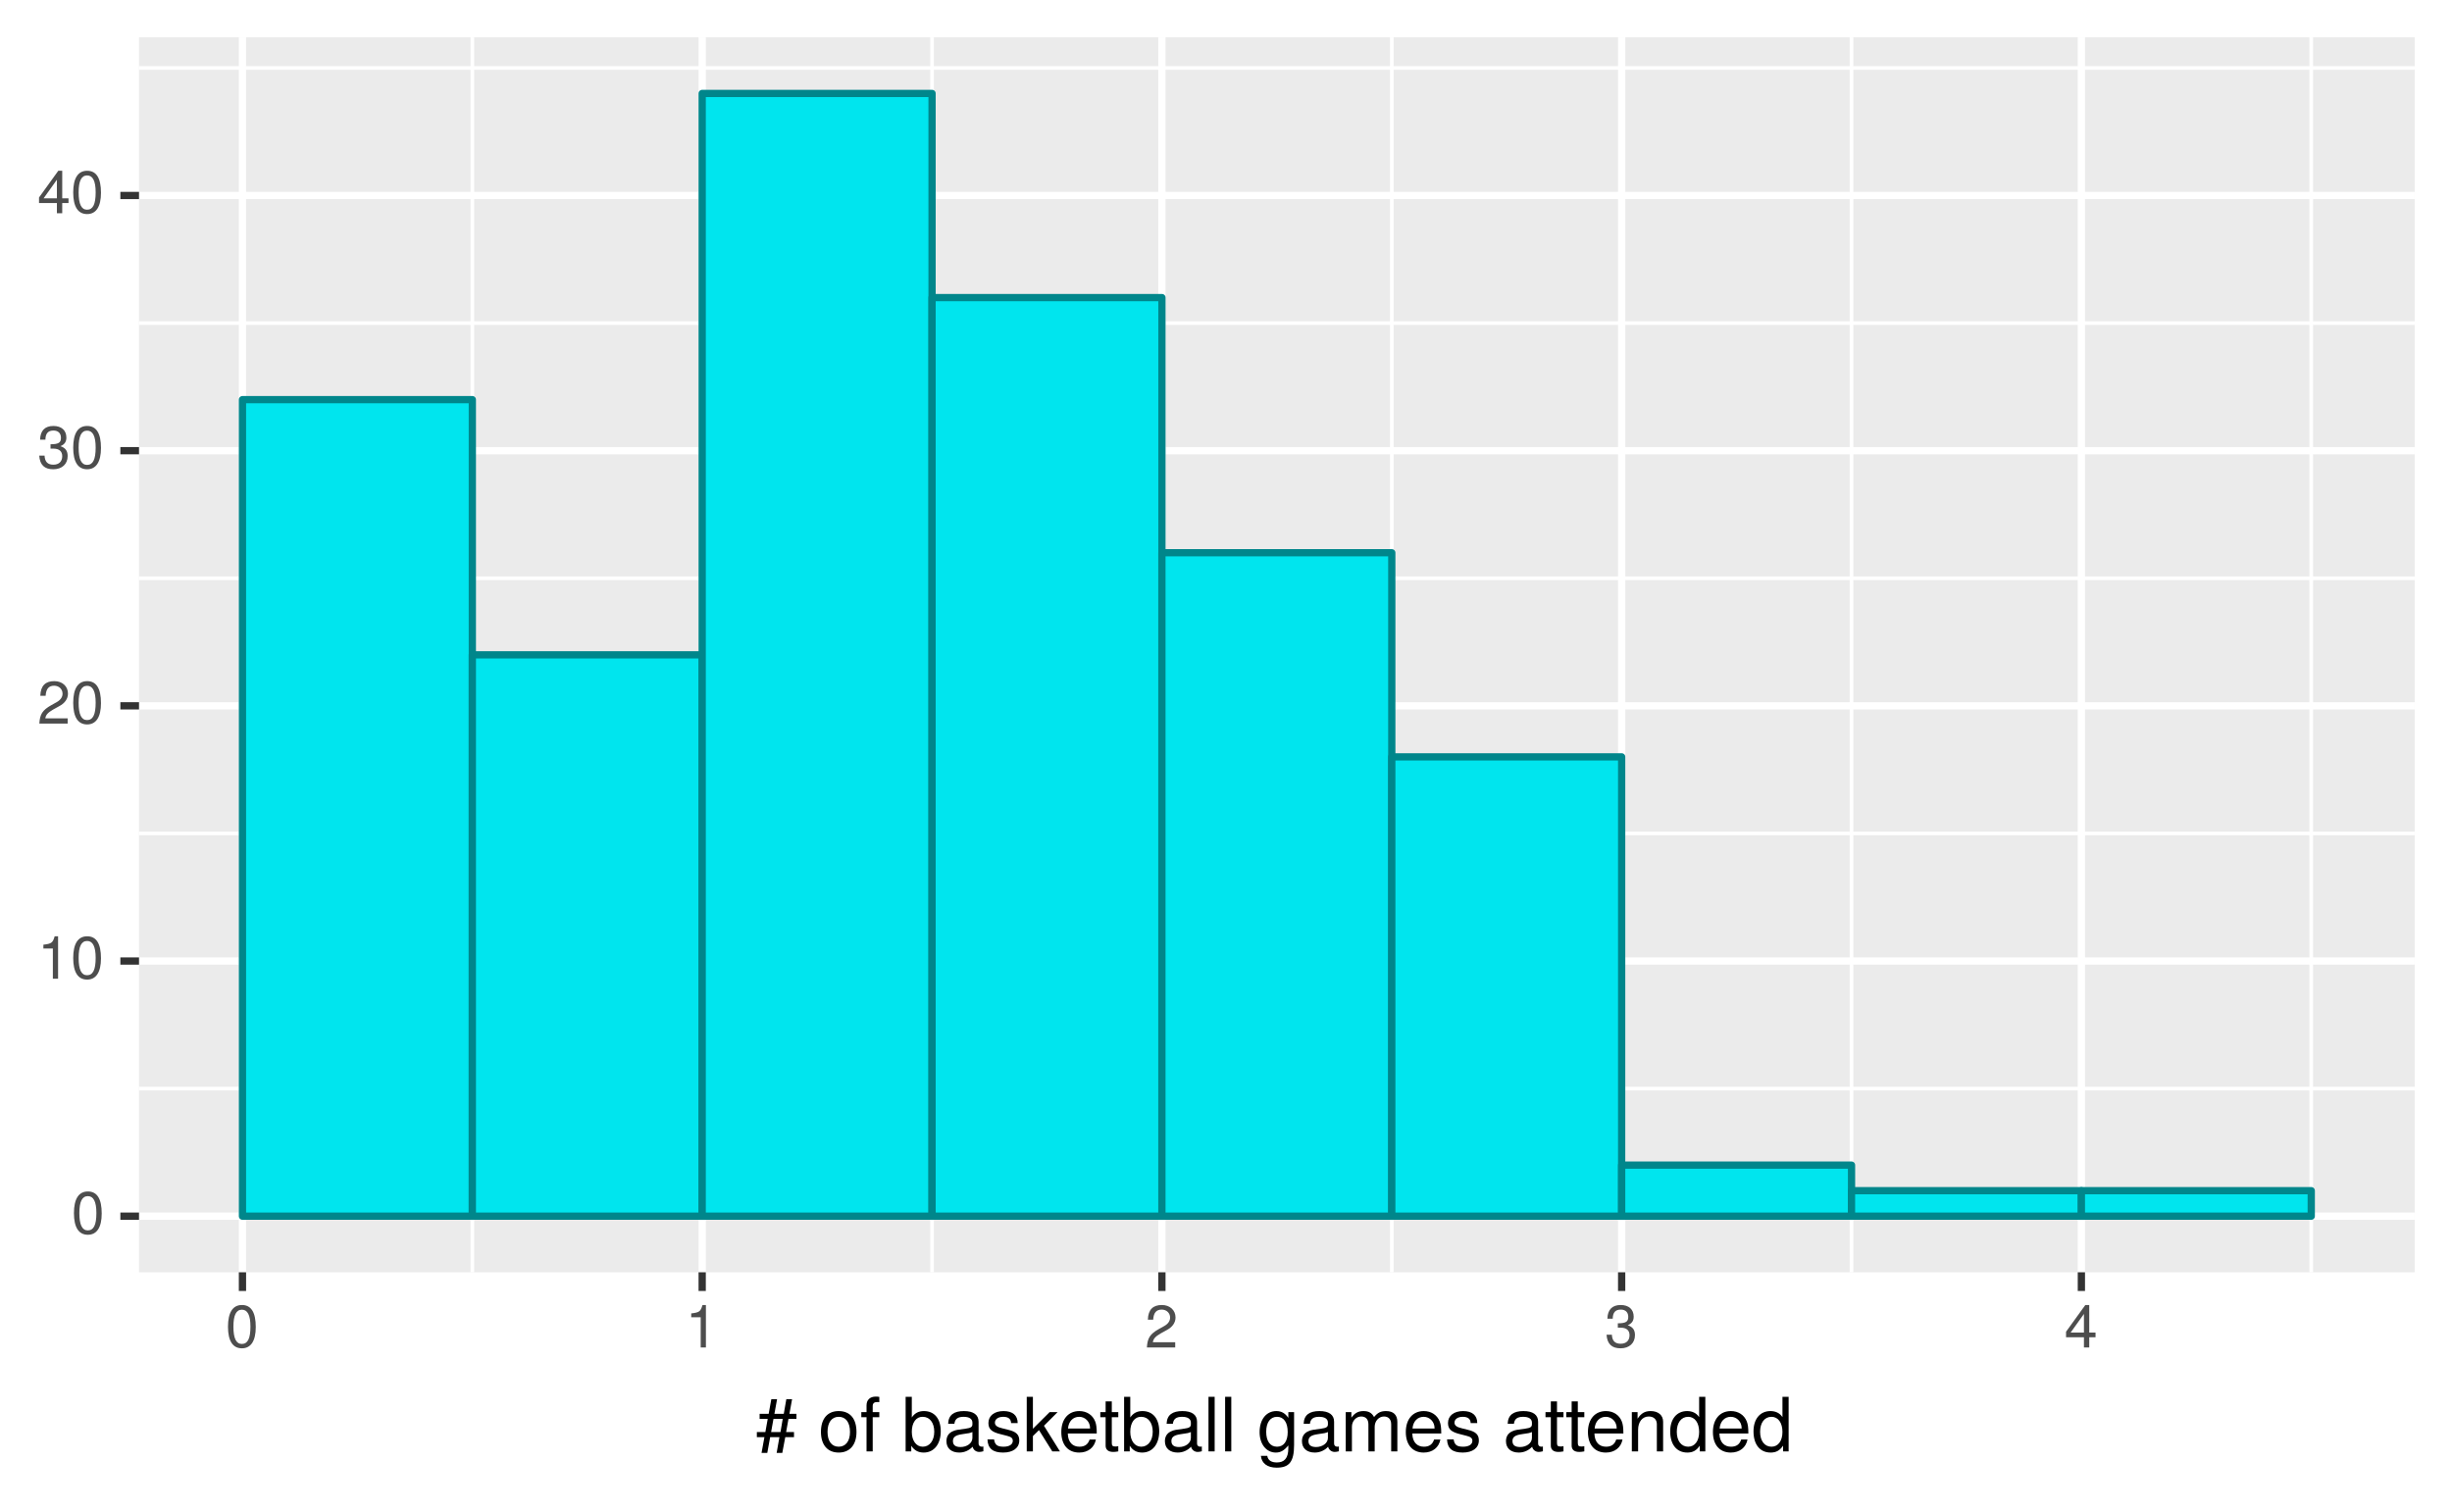
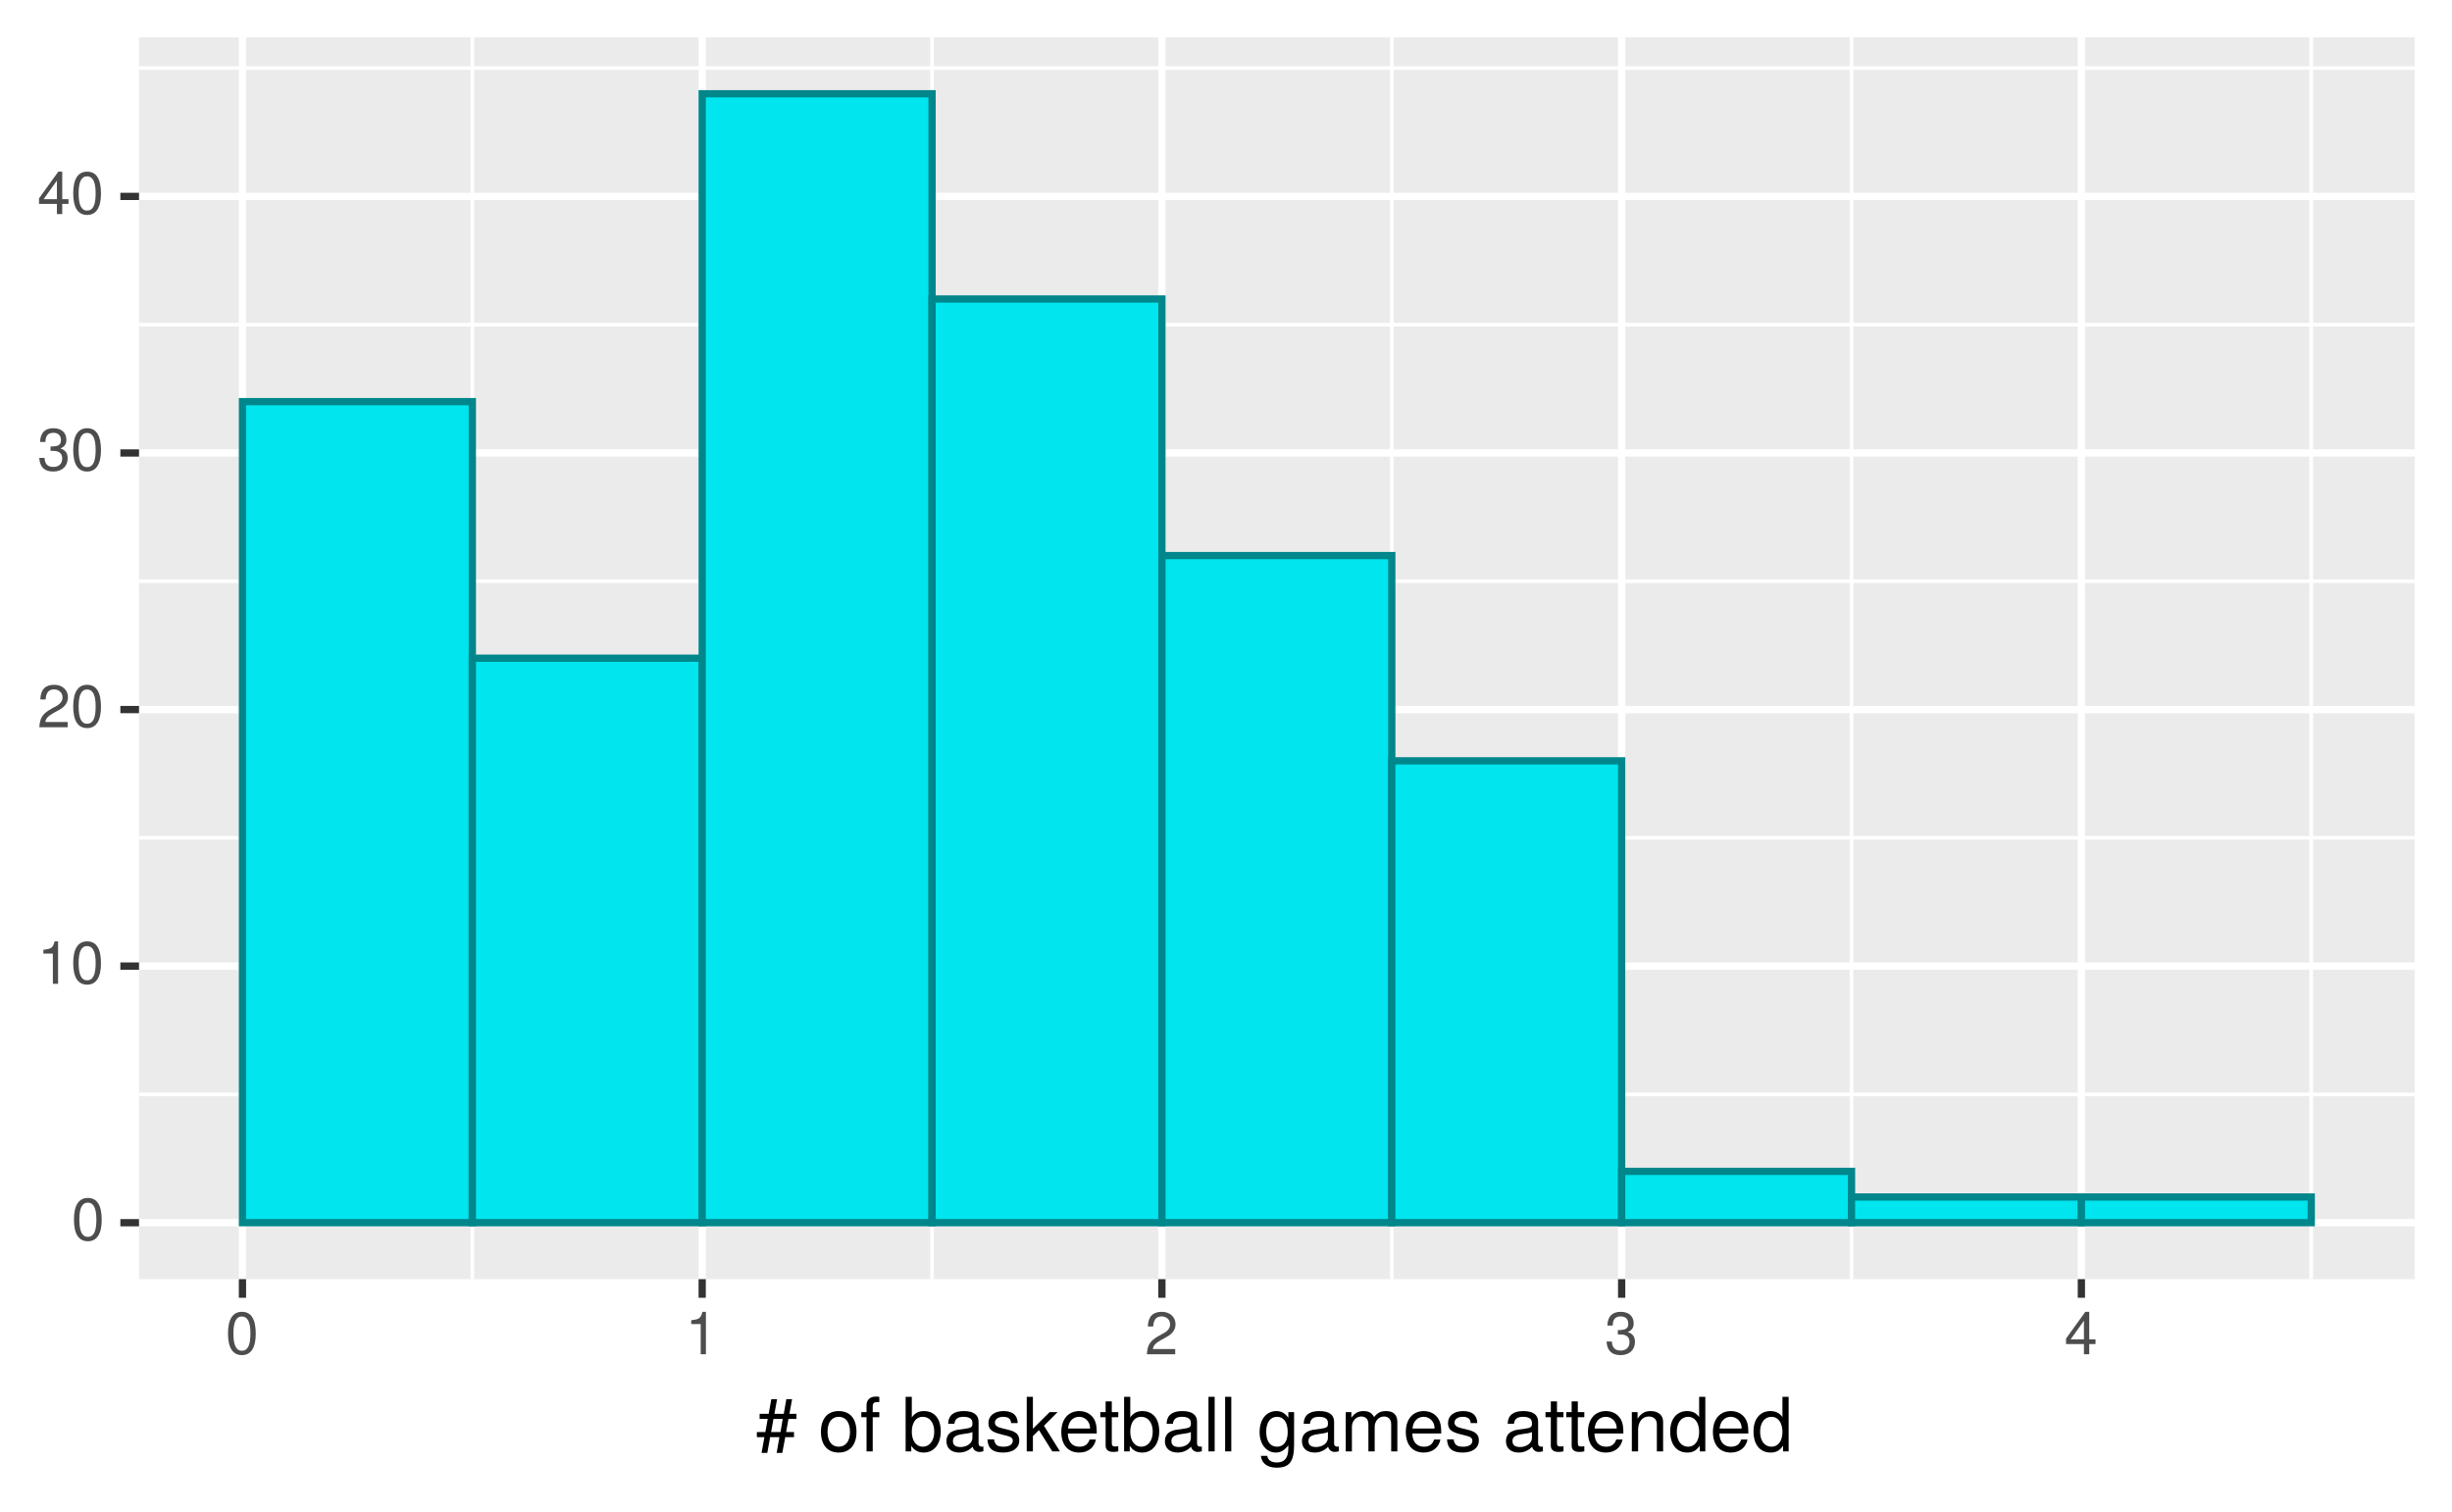
<svg xmlns="http://www.w3.org/2000/svg" xmlns:xlink="http://www.w3.org/1999/xlink" width="360pt" height="222pt" viewBox="0 0 360 222" version="1.1">
  <defs>
    <g>
      <symbol overflow="visible" id="glyph0-0">
        <path style="stroke:none;" d="" />
      </symbol>
      <symbol overflow="visible" id="glyph0-1">
        <path style="stroke:none;" d="M 4.453 -3 C 4.453 -5.156 3.781 -6.234 2.422 -6.234 C 1.078 -6.234 0.375 -5.141 0.375 -3.047 C 0.375 -0.953 1.078 0.125 2.422 0.125 C 3.734 0.125 4.453 -0.953 4.453 -3 Z M 3.672 -3.062 C 3.672 -1.297 3.266 -0.516 2.406 -0.516 C 1.578 -0.516 1.172 -1.344 1.172 -3.047 C 1.172 -4.75 1.578 -5.547 2.422 -5.547 C 3.25 -5.547 3.672 -4.734 3.672 -3.062 Z M 3.672 -3.062 " />
      </symbol>
      <symbol overflow="visible" id="glyph0-2">
        <path style="stroke:none;" d="M 3.047 0 L 3.047 -6.234 L 2.547 -6.234 C 2.266 -5.281 2.094 -5.141 0.891 -5 L 0.891 -4.438 L 2.281 -4.438 L 2.281 0 Z M 3.047 0 " />
      </symbol>
      <symbol overflow="visible" id="glyph0-3">
        <path style="stroke:none;" d="M 4.5 -4.406 C 4.5 -5.469 3.672 -6.234 2.5 -6.234 C 1.219 -6.234 0.484 -5.594 0.438 -4.078 L 1.219 -4.078 C 1.281 -5.125 1.703 -5.562 2.469 -5.562 C 3.172 -5.562 3.703 -5.062 3.703 -4.391 C 3.703 -3.891 3.406 -3.469 2.859 -3.156 L 2.047 -2.703 C 0.75 -1.969 0.375 -1.375 0.297 0 L 4.453 0 L 4.453 -0.766 L 1.172 -0.766 C 1.25 -1.281 1.531 -1.594 2.297 -2.047 L 3.172 -2.531 C 4.047 -2.984 4.5 -3.641 4.5 -4.406 Z M 4.5 -4.406 " />
      </symbol>
      <symbol overflow="visible" id="glyph0-4">
        <path style="stroke:none;" d="M 4.453 -1.812 C 4.453 -2.562 4.141 -3.016 3.391 -3.266 C 3.969 -3.5 4.266 -3.891 4.266 -4.516 C 4.266 -5.594 3.547 -6.234 2.359 -6.234 C 1.109 -6.234 0.438 -5.547 0.406 -4.219 L 1.188 -4.219 C 1.203 -5.141 1.578 -5.562 2.375 -5.562 C 3.062 -5.562 3.469 -5.156 3.469 -4.5 C 3.469 -3.828 3.188 -3.547 1.938 -3.547 L 1.938 -2.906 L 2.359 -2.906 C 3.219 -2.906 3.656 -2.5 3.656 -1.797 C 3.656 -1.016 3.172 -0.547 2.359 -0.547 C 1.516 -0.547 1.109 -0.969 1.062 -1.875 L 0.281 -1.875 C 0.375 -0.5 1.062 0.125 2.344 0.125 C 3.625 0.125 4.453 -0.641 4.453 -1.812 Z M 4.453 -1.812 " />
      </symbol>
      <symbol overflow="visible" id="glyph0-5">
        <path style="stroke:none;" d="M 4.578 -1.5 L 4.578 -2.188 L 3.656 -2.188 L 3.656 -6.234 L 3.078 -6.234 L 0.25 -2.312 L 0.25 -1.5 L 2.875 -1.5 L 2.875 0 L 3.656 0 L 3.656 -1.5 Z M 2.875 -2.188 L 0.922 -2.188 L 2.875 -4.922 Z M 2.875 -2.188 " />
      </symbol>
      <symbol overflow="visible" id="glyph1-0">
        <path style="stroke:none;" d="" />
      </symbol>
      <symbol overflow="visible" id="glyph1-1">
        <path style="stroke:none;" d="M 5.969 -4.766 L 5.969 -5.516 L 4.938 -5.516 L 5.328 -7.672 L 4.484 -7.672 L 4.109 -5.516 L 2.734 -5.516 L 3.125 -7.672 L 2.281 -7.672 L 1.891 -5.516 L 0.562 -5.516 L 0.562 -4.766 L 1.75 -4.766 L 1.406 -2.844 L 0.156 -2.844 L 0.156 -2.094 L 1.266 -2.094 L 0.844 0.219 L 1.688 0.219 L 2.109 -2.094 L 3.469 -2.094 L 3.062 0.219 L 3.891 0.219 L 4.328 -2.094 L 5.609 -2.094 L 5.609 -2.844 L 4.453 -2.844 L 4.797 -4.766 Z M 3.953 -4.766 L 3.625 -2.844 L 2.25 -2.844 L 2.594 -4.766 Z M 3.953 -4.766 " />
      </symbol>
      <symbol overflow="visible" id="glyph1-2">
        <path style="stroke:none;" d="" />
      </symbol>
      <symbol overflow="visible" id="glyph1-3">
        <path style="stroke:none;" d="M 5.609 -2.844 C 5.609 -4.828 4.656 -5.922 2.984 -5.922 C 1.375 -5.922 0.391 -4.812 0.391 -2.875 C 0.391 -0.953 1.359 0.172 3 0.172 C 4.625 0.172 5.609 -0.953 5.609 -2.844 Z M 4.656 -2.844 C 4.656 -1.5 4.016 -0.688 3 -0.688 C 1.984 -0.688 1.359 -1.484 1.359 -2.875 C 1.359 -4.266 1.984 -5.078 3 -5.078 C 4.031 -5.078 4.656 -4.281 4.656 -2.844 Z M 4.656 -2.844 " />
      </symbol>
      <symbol overflow="visible" id="glyph1-4">
        <path style="stroke:none;" d="M 2.844 -5.016 L 2.844 -5.766 L 1.875 -5.766 L 1.875 -6.672 C 1.875 -7.047 2.094 -7.25 2.516 -7.25 C 2.594 -7.25 2.625 -7.25 2.844 -7.234 L 2.844 -8 C 2.625 -8.047 2.516 -8.047 2.328 -8.047 C 1.469 -8.047 0.969 -7.562 0.969 -6.75 L 0.969 -5.766 L 0.203 -5.766 L 0.203 -5.016 L 0.969 -5.016 L 0.969 0 L 1.875 0 L 1.875 -5.016 Z M 2.844 -5.016 " />
      </symbol>
      <symbol overflow="visible" id="glyph1-5">
        <path style="stroke:none;" d="M 5.75 -2.953 C 5.75 -4.812 4.812 -5.922 3.281 -5.922 C 2.5 -5.922 1.938 -5.625 1.5 -4.984 L 1.5 -8.016 L 0.594 -8.016 L 0.594 0 L 1.422 0 L 1.422 -0.828 C 1.859 -0.156 2.438 0.172 3.25 0.172 C 4.766 0.172 5.75 -1.078 5.75 -2.953 Z M 4.797 -2.891 C 4.797 -1.578 4.109 -0.688 3.109 -0.688 C 2.141 -0.688 1.5 -1.578 1.5 -2.875 C 1.5 -4.234 2.141 -5.109 3.109 -5.078 C 4.141 -5.078 4.797 -4.188 4.797 -2.891 Z M 4.797 -2.891 " />
      </symbol>
      <symbol overflow="visible" id="glyph1-6">
        <path style="stroke:none;" d="M 5.891 -0.016 L 5.891 -0.719 C 5.781 -0.688 5.734 -0.688 5.688 -0.688 C 5.375 -0.688 5.188 -0.859 5.188 -1.141 L 5.188 -4.359 C 5.188 -5.375 4.438 -5.922 3.031 -5.922 C 1.625 -5.922 0.766 -5.391 0.719 -4.062 L 1.641 -4.062 C 1.719 -4.766 2.141 -5.078 2.984 -5.078 C 3.812 -5.078 4.281 -4.781 4.281 -4.219 L 4.281 -3.984 C 4.281 -3.594 4.047 -3.438 3.328 -3.344 C 2.031 -3.172 1.828 -3.141 1.469 -2.984 C 0.797 -2.719 0.469 -2.203 0.469 -1.5 C 0.469 -0.453 1.188 0.172 2.359 0.172 C 3.094 0.172 3.812 -0.141 4.312 -0.688 C 4.406 -0.234 4.812 0.078 5.266 0.078 C 5.438 0.078 5.594 0.062 5.891 -0.016 Z M 4.281 -1.984 C 4.281 -1.172 3.438 -0.641 2.547 -0.641 C 1.844 -0.641 1.422 -0.891 1.422 -1.516 C 1.422 -2.125 1.828 -2.391 2.812 -2.531 C 3.766 -2.656 3.969 -2.703 4.281 -2.844 Z M 4.281 -1.984 " />
      </symbol>
      <symbol overflow="visible" id="glyph1-7">
        <path style="stroke:none;" d="M 5.047 -1.609 C 5.047 -2.469 4.562 -2.906 3.422 -3.172 L 2.547 -3.391 C 1.797 -3.562 1.469 -3.812 1.469 -4.219 C 1.469 -4.734 1.953 -5.078 2.688 -5.078 C 3.438 -5.078 3.828 -4.766 3.844 -4.156 L 4.812 -4.156 C 4.812 -5.297 4.062 -5.922 2.734 -5.922 C 1.391 -5.922 0.516 -5.234 0.516 -4.172 C 0.516 -3.266 0.984 -2.844 2.344 -2.516 L 3.203 -2.297 C 3.844 -2.141 4.094 -1.953 4.094 -1.547 C 4.094 -1 3.547 -0.688 2.75 -0.688 C 1.922 -0.688 1.469 -0.875 1.344 -1.766 L 0.375 -1.766 C 0.422 -0.422 1.172 0.172 2.672 0.172 C 4.125 0.172 5.047 -0.5 5.047 -1.609 Z M 5.047 -1.609 " />
      </symbol>
      <symbol overflow="visible" id="glyph1-8">
        <path style="stroke:none;" d="M 5.516 0 L 3.172 -3.766 L 5.172 -5.766 L 4 -5.766 L 1.547 -3.328 L 1.547 -8.016 L 0.641 -8.016 L 0.641 0 L 1.547 0 L 1.547 -2.25 L 2.438 -3.125 L 4.391 0 Z M 5.516 0 " />
      </symbol>
      <symbol overflow="visible" id="glyph1-9">
        <path style="stroke:none;" d="M 5.641 -2.625 C 5.641 -3.453 5.578 -3.984 5.406 -4.406 C 5.031 -5.359 4.156 -5.922 3.078 -5.922 C 1.469 -5.922 0.438 -4.734 0.438 -2.844 C 0.438 -0.953 1.438 0.172 3.062 0.172 C 4.375 0.172 5.297 -0.578 5.516 -1.75 L 4.594 -1.75 C 4.344 -0.984 3.828 -0.688 3.094 -0.688 C 2.141 -0.688 1.422 -1.297 1.391 -2.625 Z M 4.656 -3.438 C 4.656 -3.438 4.656 -3.391 4.656 -3.359 L 1.422 -3.359 C 1.5 -4.391 2.141 -5.078 3.062 -5.078 C 3.969 -5.078 4.656 -4.328 4.656 -3.438 Z M 4.656 -3.438 " />
      </symbol>
      <symbol overflow="visible" id="glyph1-10">
        <path style="stroke:none;" d="M 2.797 0 L 2.797 -0.766 C 2.672 -0.734 2.531 -0.719 2.359 -0.719 C 1.953 -0.719 1.844 -0.844 1.844 -1.25 L 1.844 -5.016 L 2.797 -5.016 L 2.797 -5.766 L 1.844 -5.766 L 1.844 -7.344 L 0.938 -7.344 L 0.938 -5.766 L 0.156 -5.766 L 0.156 -5.016 L 0.938 -5.016 L 0.938 -0.844 C 0.938 -0.25 1.328 0.078 2.047 0.078 C 2.266 0.078 2.484 0.062 2.797 0 Z M 2.797 0 " />
      </symbol>
      <symbol overflow="visible" id="glyph1-11">
        <path style="stroke:none;" d="M 1.656 0 L 1.656 -8.016 L 0.75 -8.016 L 0.75 0 Z M 1.656 0 " />
      </symbol>
      <symbol overflow="visible" id="glyph1-12">
        <path style="stroke:none;" d="M 5.375 -0.953 L 5.375 -5.766 L 4.531 -5.766 L 4.531 -4.922 C 4.062 -5.609 3.516 -5.922 2.766 -5.922 C 1.312 -5.922 0.312 -4.703 0.312 -2.828 C 0.312 -1.016 1.344 0.172 2.688 0.172 C 3.422 0.172 3.922 -0.141 4.531 -0.875 L 4.531 -0.484 C 4.531 1.047 3.906 1.625 2.844 1.625 C 2.109 1.625 1.547 1.359 1.438 0.656 L 0.5 0.656 C 0.609 1.75 1.453 2.391 2.812 2.391 C 4.609 2.391 5.375 1.594 5.375 -0.953 Z M 4.438 -2.844 C 4.438 -1.469 3.844 -0.688 2.875 -0.688 C 1.875 -0.688 1.281 -1.484 1.281 -2.875 C 1.281 -4.266 1.891 -5.078 2.875 -5.078 C 3.859 -5.078 4.438 -4.25 4.438 -2.844 Z M 4.438 -2.844 " />
      </symbol>
      <symbol overflow="visible" id="glyph1-13">
        <path style="stroke:none;" d="M 8.359 0 L 8.359 -4.328 C 8.359 -5.359 7.781 -5.922 6.703 -5.922 C 5.938 -5.922 5.484 -5.703 4.938 -5.047 C 4.594 -5.672 4.141 -5.922 3.391 -5.922 C 2.625 -5.922 2.109 -5.641 1.609 -4.953 L 1.609 -5.766 L 0.781 -5.766 L 0.781 0 L 1.688 0 L 1.688 -3.625 C 1.688 -4.453 2.297 -5.125 3.047 -5.125 C 3.734 -5.125 4.109 -4.703 4.109 -3.969 L 4.109 0 L 5.031 0 L 5.031 -3.625 C 5.031 -4.453 5.641 -5.125 6.391 -5.125 C 7.062 -5.125 7.453 -4.703 7.453 -3.969 L 7.453 0 Z M 8.359 0 " />
      </symbol>
      <symbol overflow="visible" id="glyph1-14">
        <path style="stroke:none;" d="M 5.359 0 L 5.359 -4.359 C 5.359 -5.312 4.641 -5.922 3.531 -5.922 C 2.672 -5.922 2.125 -5.594 1.609 -4.797 L 1.609 -5.766 L 0.766 -5.766 L 0.766 0 L 1.688 0 L 1.688 -3.172 C 1.688 -4.359 2.328 -5.125 3.25 -5.125 C 3.984 -5.125 4.438 -4.688 4.438 -4 L 4.438 0 Z M 5.359 0 " />
      </symbol>
      <symbol overflow="visible" id="glyph1-15">
        <path style="stroke:none;" d="M 5.438 0 L 5.438 -8.016 L 4.531 -8.016 L 4.531 -5.031 C 4.141 -5.625 3.531 -5.922 2.766 -5.922 C 1.266 -5.922 0.281 -4.781 0.281 -2.938 C 0.281 -0.984 1.25 0.172 2.797 0.172 C 3.594 0.172 4.141 -0.125 4.625 -0.844 L 4.625 0 Z M 4.531 -2.859 C 4.531 -1.531 3.891 -0.688 2.922 -0.688 C 1.906 -0.688 1.25 -1.547 1.25 -2.875 C 1.25 -4.219 1.906 -5.078 2.922 -5.078 C 3.906 -5.078 4.531 -4.188 4.531 -2.859 Z M 4.531 -2.859 " />
      </symbol>
    </g>
    <clipPath id="clip1">
-       <path d="M 20.41 5.48 L 355 5.48 L 355 187 L 20.41 187 Z M 20.41 5.48 " />
+       <path d="M 20.41 5.48 L 355 5.48 L 355 188 L 20.41 188 Z M 20.41 5.48 " />
    </clipPath>
    <clipPath id="clip2">
-       <path d="M 20.41 159 L 355 159 L 355 161 L 20.41 161 Z M 20.41 159 " />
+       <path d="M 20.41 160 L 355 160 L 355 161 L 20.41 161 Z M 20.41 160 " />
    </clipPath>
    <clipPath id="clip3">
-       <path d="M 20.41 122 L 355 122 L 355 123 L 20.41 123 Z M 20.41 122 " />
+       <path d="M 20.41 122 L 355 122 L 355 124 L 20.41 124 Z M 20.41 122 " />
    </clipPath>
    <clipPath id="clip4">
-       <path d="M 20.41 84 L 355 84 L 355 86 L 20.41 86 Z M 20.41 84 " />
+       <path d="M 20.41 85 L 355 85 L 355 86 L 20.41 86 Z M 20.41 85 " />
    </clipPath>
    <clipPath id="clip5">
      <path d="M 20.41 47 L 355 47 L 355 48 L 20.41 48 Z M 20.41 47 " />
    </clipPath>
    <clipPath id="clip6">
      <path d="M 20.41 9 L 355 9 L 355 11 L 20.41 11 Z M 20.41 9 " />
    </clipPath>
    <clipPath id="clip7">
-       <path d="M 69 5.48 L 70 5.48 L 70 187.852 L 69 187.852 Z M 69 5.48 " />
+       <path d="M 69 5.48 L 70 5.48 L 70 188.852 L 69 188.852 Z M 69 5.48 " />
    </clipPath>
    <clipPath id="clip8">
-       <path d="M 136 5.48 L 138 5.48 L 138 187.852 L 136 187.852 Z M 136 5.48 " />
+       <path d="M 136 5.48 L 138 5.48 L 138 188.852 L 136 188.852 Z M 136 5.48 " />
    </clipPath>
    <clipPath id="clip9">
-       <path d="M 204 5.48 L 205 5.48 L 205 187.852 L 204 187.852 Z M 204 5.48 " />
+       <path d="M 204 5.48 L 205 5.48 L 205 188.852 L 204 188.852 Z M 204 5.48 " />
    </clipPath>
    <clipPath id="clip10">
-       <path d="M 271 5.48 L 273 5.48 L 273 187.852 L 271 187.852 Z M 271 5.48 " />
+       <path d="M 271 5.48 L 273 5.48 L 273 188.852 L 271 188.852 Z M 271 5.48 " />
    </clipPath>
    <clipPath id="clip11">
-       <path d="M 339 5.48 L 340 5.48 L 340 187.852 L 339 187.852 Z M 339 5.48 " />
+       <path d="M 339 5.48 L 340 5.48 L 340 188.852 L 339 188.852 Z M 339 5.48 " />
    </clipPath>
    <clipPath id="clip12">
-       <path d="M 20.41 178 L 355.52 178 L 355.52 180 L 20.41 180 Z M 20.41 178 " />
+       <path d="M 20.41 179 L 355.52 179 L 355.52 181 L 20.41 181 Z M 20.41 179 " />
    </clipPath>
    <clipPath id="clip13">
-       <path d="M 20.41 140 L 355.52 140 L 355.52 142 L 20.41 142 Z M 20.41 140 " />
+       <path d="M 20.41 141 L 355.52 141 L 355.52 143 L 20.41 143 Z M 20.41 141 " />
    </clipPath>
    <clipPath id="clip14">
      <path d="M 20.41 103 L 355.52 103 L 355.52 105 L 20.41 105 Z M 20.41 103 " />
    </clipPath>
    <clipPath id="clip15">
-       <path d="M 20.41 65 L 355.52 65 L 355.52 67 L 20.41 67 Z M 20.41 65 " />
+       <path d="M 20.41 65 L 355.52 65 L 355.52 68 L 20.41 68 Z M 20.41 65 " />
    </clipPath>
    <clipPath id="clip16">
      <path d="M 20.41 28 L 355.52 28 L 355.52 30 L 20.41 30 Z M 20.41 28 " />
    </clipPath>
    <clipPath id="clip17">
-       <path d="M 35 5.48 L 37 5.48 L 37 187.852 L 35 187.852 Z M 35 5.48 " />
+       <path d="M 35 5.48 L 37 5.48 L 37 188.852 L 35 188.852 Z M 35 5.48 " />
    </clipPath>
    <clipPath id="clip18">
-       <path d="M 102 5.48 L 104 5.48 L 104 187.852 L 102 187.852 Z M 102 5.48 " />
+       <path d="M 102 5.48 L 104 5.48 L 104 188.852 L 102 188.852 Z M 102 5.48 " />
    </clipPath>
    <clipPath id="clip19">
-       <path d="M 170 5.48 L 172 5.48 L 172 187.852 L 170 187.852 Z M 170 5.48 " />
+       <path d="M 170 5.48 L 172 5.48 L 172 188.852 L 170 188.852 Z M 170 5.48 " />
    </clipPath>
    <clipPath id="clip20">
-       <path d="M 237 5.48 L 239 5.48 L 239 187.852 L 237 187.852 Z M 237 5.48 " />
+       <path d="M 237 5.48 L 239 5.48 L 239 188.852 L 237 188.852 Z M 237 5.48 " />
    </clipPath>
    <clipPath id="clip21">
-       <path d="M 305 5.48 L 307 5.48 L 307 187.852 L 305 187.852 Z M 305 5.48 " />
+       <path d="M 305 5.48 L 307 5.48 L 307 188.852 L 305 188.852 Z M 305 5.48 " />
    </clipPath>
  </defs>
  <g id="surface73">
    <rect x="0" y="0" width="360" height="222" style="fill:rgb(100%,100%,100%);fill-opacity:1;stroke:none;" />
    <rect x="0" y="0" width="360" height="222" style="fill:rgb(100%,100%,100%);fill-opacity:1;stroke:none;" />
    <path style="fill:none;stroke-width:1.067;stroke-linecap:round;stroke-linejoin:round;stroke:rgb(100%,100%,100%);stroke-opacity:1;stroke-miterlimit:10;" d="M 0 222 L 360 222 L 360 0 L 0 0 Z M 0 222 " />
    <g clip-path="url(#clip1)" clip-rule="nonzero">
-       <path style=" stroke:none;fill-rule:nonzero;fill:rgb(92.157%,92.157%,92.157%);fill-opacity:1;" d="M 20.41 186.848 L 354.52 186.848 L 354.52 5.477 L 20.41 5.477 Z M 20.41 186.848 " />
+       <path style=" stroke:none;fill-rule:nonzero;fill:rgb(92.157%,92.157%,92.157%);fill-opacity:1;" d="M 20.41 187.848 L 354.52 187.848 L 354.52 5.477 L 20.41 5.477 Z M 20.41 187.848 " />
    </g>
    <g clip-path="url(#clip2)" clip-rule="nonzero">
-       <path style="fill:none;stroke-width:0.533;stroke-linecap:butt;stroke-linejoin:round;stroke:rgb(100%,100%,100%);stroke-opacity:1;stroke-miterlimit:10;" d="M 20.41 159.867 L 354.52 159.867 " />
+       <path style="fill:none;stroke-width:0.533;stroke-linecap:butt;stroke-linejoin:round;stroke:rgb(100%,100%,100%);stroke-opacity:1;stroke-miterlimit:10;" d="M 20.41 160.719 L 354.52 160.719 " />
    </g>
    <g clip-path="url(#clip3)" clip-rule="nonzero">
-       <path style="fill:none;stroke-width:0.533;stroke-linecap:butt;stroke-linejoin:round;stroke:rgb(100%,100%,100%);stroke-opacity:1;stroke-miterlimit:10;" d="M 20.41 122.395 L 354.52 122.395 " />
+       <path style="fill:none;stroke-width:0.533;stroke-linecap:butt;stroke-linejoin:round;stroke:rgb(100%,100%,100%);stroke-opacity:1;stroke-miterlimit:10;" d="M 20.41 123.039 L 354.52 123.039 " />
    </g>
    <g clip-path="url(#clip4)" clip-rule="nonzero">
-       <path style="fill:none;stroke-width:0.533;stroke-linecap:butt;stroke-linejoin:round;stroke:rgb(100%,100%,100%);stroke-opacity:1;stroke-miterlimit:10;" d="M 20.41 84.922 L 354.52 84.922 " />
+       <path style="fill:none;stroke-width:0.533;stroke-linecap:butt;stroke-linejoin:round;stroke:rgb(100%,100%,100%);stroke-opacity:1;stroke-miterlimit:10;" d="M 20.41 85.359 L 354.52 85.359 " />
    </g>
    <g clip-path="url(#clip5)" clip-rule="nonzero">
-       <path style="fill:none;stroke-width:0.533;stroke-linecap:butt;stroke-linejoin:round;stroke:rgb(100%,100%,100%);stroke-opacity:1;stroke-miterlimit:10;" d="M 20.41 47.449 L 354.52 47.449 " />
+       <path style="fill:none;stroke-width:0.533;stroke-linecap:butt;stroke-linejoin:round;stroke:rgb(100%,100%,100%);stroke-opacity:1;stroke-miterlimit:10;" d="M 20.41 47.68 L 354.52 47.68 " />
    </g>
    <g clip-path="url(#clip6)" clip-rule="nonzero">
-       <path style="fill:none;stroke-width:0.533;stroke-linecap:butt;stroke-linejoin:round;stroke:rgb(100%,100%,100%);stroke-opacity:1;stroke-miterlimit:10;" d="M 20.41 9.977 L 354.52 9.977 " />
+       <path style="fill:none;stroke-width:0.533;stroke-linecap:butt;stroke-linejoin:round;stroke:rgb(100%,100%,100%);stroke-opacity:1;stroke-miterlimit:10;" d="M 20.41 10 L 354.52 10 " />
    </g>
    <g clip-path="url(#clip7)" clip-rule="nonzero">
-       <path style="fill:none;stroke-width:0.533;stroke-linecap:butt;stroke-linejoin:round;stroke:rgb(100%,100%,100%);stroke-opacity:1;stroke-miterlimit:10;" d="M 69.348 186.848 L 69.348 5.48 " />
+       <path style="fill:none;stroke-width:0.533;stroke-linecap:butt;stroke-linejoin:round;stroke:rgb(100%,100%,100%);stroke-opacity:1;stroke-miterlimit:10;" d="M 69.348 187.848 L 69.348 5.48 " />
    </g>
    <g clip-path="url(#clip8)" clip-rule="nonzero">
-       <path style="fill:none;stroke-width:0.533;stroke-linecap:butt;stroke-linejoin:round;stroke:rgb(100%,100%,100%);stroke-opacity:1;stroke-miterlimit:10;" d="M 136.844 186.848 L 136.844 5.48 " />
+       <path style="fill:none;stroke-width:0.533;stroke-linecap:butt;stroke-linejoin:round;stroke:rgb(100%,100%,100%);stroke-opacity:1;stroke-miterlimit:10;" d="M 136.844 187.848 L 136.844 5.48 " />
    </g>
    <g clip-path="url(#clip9)" clip-rule="nonzero">
-       <path style="fill:none;stroke-width:0.533;stroke-linecap:butt;stroke-linejoin:round;stroke:rgb(100%,100%,100%);stroke-opacity:1;stroke-miterlimit:10;" d="M 204.34 186.848 L 204.34 5.48 " />
+       <path style="fill:none;stroke-width:0.533;stroke-linecap:butt;stroke-linejoin:round;stroke:rgb(100%,100%,100%);stroke-opacity:1;stroke-miterlimit:10;" d="M 204.34 187.848 L 204.34 5.48 " />
    </g>
    <g clip-path="url(#clip10)" clip-rule="nonzero">
-       <path style="fill:none;stroke-width:0.533;stroke-linecap:butt;stroke-linejoin:round;stroke:rgb(100%,100%,100%);stroke-opacity:1;stroke-miterlimit:10;" d="M 271.836 186.848 L 271.836 5.48 " />
+       <path style="fill:none;stroke-width:0.533;stroke-linecap:butt;stroke-linejoin:round;stroke:rgb(100%,100%,100%);stroke-opacity:1;stroke-miterlimit:10;" d="M 271.836 187.848 L 271.836 5.48 " />
    </g>
    <g clip-path="url(#clip11)" clip-rule="nonzero">
-       <path style="fill:none;stroke-width:0.533;stroke-linecap:butt;stroke-linejoin:round;stroke:rgb(100%,100%,100%);stroke-opacity:1;stroke-miterlimit:10;" d="M 339.332 186.848 L 339.332 5.48 " />
+       <path style="fill:none;stroke-width:0.533;stroke-linecap:butt;stroke-linejoin:round;stroke:rgb(100%,100%,100%);stroke-opacity:1;stroke-miterlimit:10;" d="M 339.332 187.848 L 339.332 5.48 " />
    </g>
    <g clip-path="url(#clip12)" clip-rule="nonzero">
-       <path style="fill:none;stroke-width:1.067;stroke-linecap:butt;stroke-linejoin:round;stroke:rgb(100%,100%,100%);stroke-opacity:1;stroke-miterlimit:10;" d="M 20.41 178.605 L 354.52 178.605 " />
+       <path style="fill:none;stroke-width:1.067;stroke-linecap:butt;stroke-linejoin:round;stroke:rgb(100%,100%,100%);stroke-opacity:1;stroke-miterlimit:10;" d="M 20.41 179.559 L 354.52 179.559 " />
    </g>
    <g clip-path="url(#clip13)" clip-rule="nonzero">
-       <path style="fill:none;stroke-width:1.067;stroke-linecap:butt;stroke-linejoin:round;stroke:rgb(100%,100%,100%);stroke-opacity:1;stroke-miterlimit:10;" d="M 20.41 141.133 L 354.52 141.133 " />
+       <path style="fill:none;stroke-width:1.067;stroke-linecap:butt;stroke-linejoin:round;stroke:rgb(100%,100%,100%);stroke-opacity:1;stroke-miterlimit:10;" d="M 20.41 141.879 L 354.52 141.879 " />
    </g>
    <g clip-path="url(#clip14)" clip-rule="nonzero">
-       <path style="fill:none;stroke-width:1.067;stroke-linecap:butt;stroke-linejoin:round;stroke:rgb(100%,100%,100%);stroke-opacity:1;stroke-miterlimit:10;" d="M 20.41 103.66 L 354.52 103.66 " />
+       <path style="fill:none;stroke-width:1.067;stroke-linecap:butt;stroke-linejoin:round;stroke:rgb(100%,100%,100%);stroke-opacity:1;stroke-miterlimit:10;" d="M 20.41 104.199 L 354.52 104.199 " />
    </g>
    <g clip-path="url(#clip15)" clip-rule="nonzero">
-       <path style="fill:none;stroke-width:1.067;stroke-linecap:butt;stroke-linejoin:round;stroke:rgb(100%,100%,100%);stroke-opacity:1;stroke-miterlimit:10;" d="M 20.41 66.188 L 354.52 66.188 " />
+       <path style="fill:none;stroke-width:1.067;stroke-linecap:butt;stroke-linejoin:round;stroke:rgb(100%,100%,100%);stroke-opacity:1;stroke-miterlimit:10;" d="M 20.41 66.52 L 354.52 66.52 " />
    </g>
    <g clip-path="url(#clip16)" clip-rule="nonzero">
-       <path style="fill:none;stroke-width:1.067;stroke-linecap:butt;stroke-linejoin:round;stroke:rgb(100%,100%,100%);stroke-opacity:1;stroke-miterlimit:10;" d="M 20.41 28.711 L 354.52 28.711 " />
+       <path style="fill:none;stroke-width:1.067;stroke-linecap:butt;stroke-linejoin:round;stroke:rgb(100%,100%,100%);stroke-opacity:1;stroke-miterlimit:10;" d="M 20.41 28.84 L 354.52 28.84 " />
    </g>
    <g clip-path="url(#clip17)" clip-rule="nonzero">
-       <path style="fill:none;stroke-width:1.067;stroke-linecap:butt;stroke-linejoin:round;stroke:rgb(100%,100%,100%);stroke-opacity:1;stroke-miterlimit:10;" d="M 35.598 186.848 L 35.598 5.48 " />
+       <path style="fill:none;stroke-width:1.067;stroke-linecap:butt;stroke-linejoin:round;stroke:rgb(100%,100%,100%);stroke-opacity:1;stroke-miterlimit:10;" d="M 35.598 187.848 L 35.598 5.48 " />
    </g>
    <g clip-path="url(#clip18)" clip-rule="nonzero">
-       <path style="fill:none;stroke-width:1.067;stroke-linecap:butt;stroke-linejoin:round;stroke:rgb(100%,100%,100%);stroke-opacity:1;stroke-miterlimit:10;" d="M 103.094 186.848 L 103.094 5.48 " />
+       <path style="fill:none;stroke-width:1.067;stroke-linecap:butt;stroke-linejoin:round;stroke:rgb(100%,100%,100%);stroke-opacity:1;stroke-miterlimit:10;" d="M 103.094 187.848 L 103.094 5.48 " />
    </g>
    <g clip-path="url(#clip19)" clip-rule="nonzero">
-       <path style="fill:none;stroke-width:1.067;stroke-linecap:butt;stroke-linejoin:round;stroke:rgb(100%,100%,100%);stroke-opacity:1;stroke-miterlimit:10;" d="M 170.59 186.848 L 170.59 5.48 " />
+       <path style="fill:none;stroke-width:1.067;stroke-linecap:butt;stroke-linejoin:round;stroke:rgb(100%,100%,100%);stroke-opacity:1;stroke-miterlimit:10;" d="M 170.59 187.848 L 170.59 5.48 " />
    </g>
    <g clip-path="url(#clip20)" clip-rule="nonzero">
-       <path style="fill:none;stroke-width:1.067;stroke-linecap:butt;stroke-linejoin:round;stroke:rgb(100%,100%,100%);stroke-opacity:1;stroke-miterlimit:10;" d="M 238.09 186.848 L 238.09 5.48 " />
+       <path style="fill:none;stroke-width:1.067;stroke-linecap:butt;stroke-linejoin:round;stroke:rgb(100%,100%,100%);stroke-opacity:1;stroke-miterlimit:10;" d="M 238.09 187.848 L 238.09 5.48 " />
    </g>
    <g clip-path="url(#clip21)" clip-rule="nonzero">
-       <path style="fill:none;stroke-width:1.067;stroke-linecap:butt;stroke-linejoin:round;stroke:rgb(100%,100%,100%);stroke-opacity:1;stroke-miterlimit:10;" d="M 305.586 186.848 L 305.586 5.48 " />
-     </g>
-     <path style="fill-rule:nonzero;fill:rgb(0%,89.804%,93.333%);fill-opacity:1;stroke-width:1.067;stroke-linecap:butt;stroke-linejoin:round;stroke:rgb(0%,52.549%,54.51%);stroke-opacity:1;stroke-miterlimit:10;" d="M 35.598 178.605 L 69.348 178.605 L 69.348 58.691 L 35.598 58.691 Z M 35.598 178.605 " />
-     <path style="fill-rule:nonzero;fill:rgb(0%,89.804%,93.333%);fill-opacity:1;stroke-width:1.067;stroke-linecap:butt;stroke-linejoin:round;stroke:rgb(0%,52.549%,54.51%);stroke-opacity:1;stroke-miterlimit:10;" d="M 69.348 178.605 L 103.098 178.605 L 103.098 96.164 L 69.348 96.164 Z M 69.348 178.605 " />
-     <path style="fill-rule:nonzero;fill:rgb(0%,89.804%,93.333%);fill-opacity:1;stroke-width:1.067;stroke-linecap:butt;stroke-linejoin:round;stroke:rgb(0%,52.549%,54.51%);stroke-opacity:1;stroke-miterlimit:10;" d="M 103.094 178.605 L 136.844 178.605 L 136.844 13.723 L 103.094 13.723 Z M 103.094 178.605 " />
-     <path style="fill-rule:nonzero;fill:rgb(0%,89.804%,93.333%);fill-opacity:1;stroke-width:1.067;stroke-linecap:butt;stroke-linejoin:round;stroke:rgb(0%,52.549%,54.51%);stroke-opacity:1;stroke-miterlimit:10;" d="M 136.844 178.605 L 170.594 178.605 L 170.594 43.703 L 136.844 43.703 Z M 136.844 178.605 " />
-     <path style="fill-rule:nonzero;fill:rgb(0%,89.804%,93.333%);fill-opacity:1;stroke-width:1.067;stroke-linecap:butt;stroke-linejoin:round;stroke:rgb(0%,52.549%,54.51%);stroke-opacity:1;stroke-miterlimit:10;" d="M 170.59 178.605 L 204.34 178.605 L 204.34 81.176 L 170.59 81.176 Z M 170.59 178.605 " />
-     <path style="fill-rule:nonzero;fill:rgb(0%,89.804%,93.333%);fill-opacity:1;stroke-width:1.067;stroke-linecap:butt;stroke-linejoin:round;stroke:rgb(0%,52.549%,54.51%);stroke-opacity:1;stroke-miterlimit:10;" d="M 204.34 178.605 L 238.09 178.605 L 238.09 111.152 L 204.34 111.152 Z M 204.34 178.605 " />
-     <path style="fill-rule:nonzero;fill:rgb(0%,89.804%,93.333%);fill-opacity:1;stroke-width:1.067;stroke-linecap:butt;stroke-linejoin:round;stroke:rgb(0%,52.549%,54.51%);stroke-opacity:1;stroke-miterlimit:10;" d="M 238.09 178.605 L 271.84 178.605 L 271.84 171.109 L 238.09 171.109 Z M 238.09 178.605 " />
-     <path style="fill-rule:nonzero;fill:rgb(0%,89.804%,93.333%);fill-opacity:1;stroke-width:1.067;stroke-linecap:butt;stroke-linejoin:round;stroke:rgb(0%,52.549%,54.51%);stroke-opacity:1;stroke-miterlimit:10;" d="M 271.836 178.605 L 305.586 178.605 L 305.586 174.859 L 271.836 174.859 Z M 271.836 178.605 " />
-     <path style="fill-rule:nonzero;fill:rgb(0%,89.804%,93.333%);fill-opacity:1;stroke-width:1.067;stroke-linecap:butt;stroke-linejoin:round;stroke:rgb(0%,52.549%,54.51%);stroke-opacity:1;stroke-miterlimit:10;" d="M 305.586 178.605 L 339.336 178.605 L 339.336 174.859 L 305.586 174.859 Z M 305.586 178.605 " />
-     <g style="fill:rgb(30.196%,30.196%,30.196%);fill-opacity:1;">
-       <use xlink:href="#glyph0-1" x="10.48" y="181.208" />
-     </g>
-     <g style="fill:rgb(30.196%,30.196%,30.196%);fill-opacity:1;">
-       <use xlink:href="#glyph0-2" x="5.48" y="143.735" />
-       <use xlink:href="#glyph0-1" x="10.373" y="143.735" />
-     </g>
-     <g style="fill:rgb(30.196%,30.196%,30.196%);fill-opacity:1;">
-       <use xlink:href="#glyph0-3" x="5.48" y="106.263" />
-       <use xlink:href="#glyph0-1" x="10.373" y="106.263" />
-     </g>
-     <g style="fill:rgb(30.196%,30.196%,30.196%);fill-opacity:1;">
-       <use xlink:href="#glyph0-4" x="5.48" y="68.79" />
-       <use xlink:href="#glyph0-1" x="10.373" y="68.79" />
-     </g>
-     <g style="fill:rgb(30.196%,30.196%,30.196%);fill-opacity:1;">
-       <use xlink:href="#glyph0-5" x="5.48" y="31.313" />
-       <use xlink:href="#glyph0-1" x="10.373" y="31.313" />
-     </g>
-     <path style="fill:none;stroke-width:1.067;stroke-linecap:butt;stroke-linejoin:round;stroke:rgb(20%,20%,20%);stroke-opacity:1;stroke-miterlimit:10;" d="M 17.672 178.605 L 20.41 178.605 " />
-     <path style="fill:none;stroke-width:1.067;stroke-linecap:butt;stroke-linejoin:round;stroke:rgb(20%,20%,20%);stroke-opacity:1;stroke-miterlimit:10;" d="M 17.672 141.133 L 20.41 141.133 " />
-     <path style="fill:none;stroke-width:1.067;stroke-linecap:butt;stroke-linejoin:round;stroke:rgb(20%,20%,20%);stroke-opacity:1;stroke-miterlimit:10;" d="M 17.672 103.66 L 20.41 103.66 " />
-     <path style="fill:none;stroke-width:1.067;stroke-linecap:butt;stroke-linejoin:round;stroke:rgb(20%,20%,20%);stroke-opacity:1;stroke-miterlimit:10;" d="M 17.672 66.188 L 20.41 66.188 " />
-     <path style="fill:none;stroke-width:1.067;stroke-linecap:butt;stroke-linejoin:round;stroke:rgb(20%,20%,20%);stroke-opacity:1;stroke-miterlimit:10;" d="M 17.672 28.711 L 20.41 28.711 " />
-     <path style="fill:none;stroke-width:1.067;stroke-linecap:butt;stroke-linejoin:round;stroke:rgb(20%,20%,20%);stroke-opacity:1;stroke-miterlimit:10;" d="M 35.598 189.59 L 35.598 186.848 " />
-     <path style="fill:none;stroke-width:1.067;stroke-linecap:butt;stroke-linejoin:round;stroke:rgb(20%,20%,20%);stroke-opacity:1;stroke-miterlimit:10;" d="M 103.094 189.59 L 103.094 186.848 " />
-     <path style="fill:none;stroke-width:1.067;stroke-linecap:butt;stroke-linejoin:round;stroke:rgb(20%,20%,20%);stroke-opacity:1;stroke-miterlimit:10;" d="M 170.59 189.59 L 170.59 186.848 " />
-     <path style="fill:none;stroke-width:1.067;stroke-linecap:butt;stroke-linejoin:round;stroke:rgb(20%,20%,20%);stroke-opacity:1;stroke-miterlimit:10;" d="M 238.09 189.59 L 238.09 186.848 " />
-     <path style="fill:none;stroke-width:1.067;stroke-linecap:butt;stroke-linejoin:round;stroke:rgb(20%,20%,20%);stroke-opacity:1;stroke-miterlimit:10;" d="M 305.586 189.59 L 305.586 186.848 " />
-     <g style="fill:rgb(30.196%,30.196%,30.196%);fill-opacity:1;">
-       <use xlink:href="#glyph0-1" x="33.098" y="197.884" />
-     </g>
-     <g style="fill:rgb(30.196%,30.196%,30.196%);fill-opacity:1;">
-       <use xlink:href="#glyph0-2" x="100.594" y="197.884" />
-     </g>
-     <g style="fill:rgb(30.196%,30.196%,30.196%);fill-opacity:1;">
-       <use xlink:href="#glyph0-3" x="168.09" y="197.884" />
-     </g>
-     <g style="fill:rgb(30.196%,30.196%,30.196%);fill-opacity:1;">
-       <use xlink:href="#glyph0-4" x="235.59" y="197.884" />
-     </g>
-     <g style="fill:rgb(30.196%,30.196%,30.196%);fill-opacity:1;">
-       <use xlink:href="#glyph0-5" x="303.086" y="197.884" />
+       <path style="fill:none;stroke-width:1.067;stroke-linecap:butt;stroke-linejoin:round;stroke:rgb(100%,100%,100%);stroke-opacity:1;stroke-miterlimit:10;" d="M 305.586 187.848 L 305.586 5.48 " />
+     </g>
+     <path style="fill-rule:nonzero;fill:rgb(0%,89.804%,93.333%);fill-opacity:1;stroke-width:1.067;stroke-linecap:square;stroke-linejoin:miter;stroke:rgb(0%,52.549%,54.51%);stroke-opacity:1;stroke-miterlimit:10;" d="M 35.598 179.559 L 69.348 179.559 L 69.348 58.984 L 35.598 58.984 Z M 35.598 179.559 " />
+     <path style="fill-rule:nonzero;fill:rgb(0%,89.804%,93.333%);fill-opacity:1;stroke-width:1.067;stroke-linecap:square;stroke-linejoin:miter;stroke:rgb(0%,52.549%,54.51%);stroke-opacity:1;stroke-miterlimit:10;" d="M 69.348 179.559 L 103.098 179.559 L 103.098 96.664 L 69.348 96.664 Z M 69.348 179.559 " />
+     <path style="fill-rule:nonzero;fill:rgb(0%,89.804%,93.333%);fill-opacity:1;stroke-width:1.067;stroke-linecap:square;stroke-linejoin:miter;stroke:rgb(0%,52.549%,54.51%);stroke-opacity:1;stroke-miterlimit:10;" d="M 103.094 179.559 L 136.844 179.559 L 136.844 13.77 L 103.094 13.77 Z M 103.094 179.559 " />
+     <path style="fill-rule:nonzero;fill:rgb(0%,89.804%,93.333%);fill-opacity:1;stroke-width:1.067;stroke-linecap:square;stroke-linejoin:miter;stroke:rgb(0%,52.549%,54.51%);stroke-opacity:1;stroke-miterlimit:10;" d="M 136.844 179.559 L 170.594 179.559 L 170.594 43.91 L 136.844 43.91 Z M 136.844 179.559 " />
+     <path style="fill-rule:nonzero;fill:rgb(0%,89.804%,93.333%);fill-opacity:1;stroke-width:1.067;stroke-linecap:square;stroke-linejoin:miter;stroke:rgb(0%,52.549%,54.51%);stroke-opacity:1;stroke-miterlimit:10;" d="M 170.59 179.559 L 204.34 179.559 L 204.34 81.59 L 170.59 81.59 Z M 170.59 179.559 " />
+     <path style="fill-rule:nonzero;fill:rgb(0%,89.804%,93.333%);fill-opacity:1;stroke-width:1.067;stroke-linecap:square;stroke-linejoin:miter;stroke:rgb(0%,52.549%,54.51%);stroke-opacity:1;stroke-miterlimit:10;" d="M 204.34 179.559 L 238.09 179.559 L 238.09 111.734 L 204.34 111.734 Z M 204.34 179.559 " />
+     <path style="fill-rule:nonzero;fill:rgb(0%,89.804%,93.333%);fill-opacity:1;stroke-width:1.067;stroke-linecap:square;stroke-linejoin:miter;stroke:rgb(0%,52.549%,54.51%);stroke-opacity:1;stroke-miterlimit:10;" d="M 238.09 179.559 L 271.84 179.559 L 271.84 172.023 L 238.09 172.023 Z M 238.09 179.559 " />
+     <path style="fill-rule:nonzero;fill:rgb(0%,89.804%,93.333%);fill-opacity:1;stroke-width:1.067;stroke-linecap:square;stroke-linejoin:miter;stroke:rgb(0%,52.549%,54.51%);stroke-opacity:1;stroke-miterlimit:10;" d="M 271.836 179.559 L 305.586 179.559 L 305.586 175.789 L 271.836 175.789 Z M 271.836 179.559 " />
+     <path style="fill-rule:nonzero;fill:rgb(0%,89.804%,93.333%);fill-opacity:1;stroke-width:1.067;stroke-linecap:square;stroke-linejoin:miter;stroke:rgb(0%,52.549%,54.51%);stroke-opacity:1;stroke-miterlimit:10;" d="M 305.586 179.559 L 339.336 179.559 L 339.336 175.789 L 305.586 175.789 Z M 305.586 179.559 " />
+     <g style="fill:rgb(30.196%,30.196%,30.196%);fill-opacity:1;">
+       <use xlink:href="#glyph0-1" x="10.48" y="182.161" />
+     </g>
+     <g style="fill:rgb(30.196%,30.196%,30.196%);fill-opacity:1;">
+       <use xlink:href="#glyph0-2" x="5.48" y="144.481" />
+       <use xlink:href="#glyph0-1" x="10.373" y="144.481" />
+     </g>
+     <g style="fill:rgb(30.196%,30.196%,30.196%);fill-opacity:1;">
+       <use xlink:href="#glyph0-3" x="5.48" y="106.802" />
+       <use xlink:href="#glyph0-1" x="10.373" y="106.802" />
+     </g>
+     <g style="fill:rgb(30.196%,30.196%,30.196%);fill-opacity:1;">
+       <use xlink:href="#glyph0-4" x="5.48" y="69.122" />
+       <use xlink:href="#glyph0-1" x="10.373" y="69.122" />
+     </g>
+     <g style="fill:rgb(30.196%,30.196%,30.196%);fill-opacity:1;">
+       <use xlink:href="#glyph0-5" x="5.48" y="31.442" />
+       <use xlink:href="#glyph0-1" x="10.373" y="31.442" />
+     </g>
+     <path style="fill:none;stroke-width:1.067;stroke-linecap:butt;stroke-linejoin:round;stroke:rgb(20%,20%,20%);stroke-opacity:1;stroke-miterlimit:10;" d="M 17.672 179.559 L 20.41 179.559 " />
+     <path style="fill:none;stroke-width:1.067;stroke-linecap:butt;stroke-linejoin:round;stroke:rgb(20%,20%,20%);stroke-opacity:1;stroke-miterlimit:10;" d="M 17.672 141.879 L 20.41 141.879 " />
+     <path style="fill:none;stroke-width:1.067;stroke-linecap:butt;stroke-linejoin:round;stroke:rgb(20%,20%,20%);stroke-opacity:1;stroke-miterlimit:10;" d="M 17.672 104.199 L 20.41 104.199 " />
+     <path style="fill:none;stroke-width:1.067;stroke-linecap:butt;stroke-linejoin:round;stroke:rgb(20%,20%,20%);stroke-opacity:1;stroke-miterlimit:10;" d="M 17.672 66.52 L 20.41 66.52 " />
+     <path style="fill:none;stroke-width:1.067;stroke-linecap:butt;stroke-linejoin:round;stroke:rgb(20%,20%,20%);stroke-opacity:1;stroke-miterlimit:10;" d="M 17.672 28.84 L 20.41 28.84 " />
+     <path style="fill:none;stroke-width:1.067;stroke-linecap:butt;stroke-linejoin:round;stroke:rgb(20%,20%,20%);stroke-opacity:1;stroke-miterlimit:10;" d="M 35.598 190.59 L 35.598 187.848 " />
+     <path style="fill:none;stroke-width:1.067;stroke-linecap:butt;stroke-linejoin:round;stroke:rgb(20%,20%,20%);stroke-opacity:1;stroke-miterlimit:10;" d="M 103.094 190.59 L 103.094 187.848 " />
+     <path style="fill:none;stroke-width:1.067;stroke-linecap:butt;stroke-linejoin:round;stroke:rgb(20%,20%,20%);stroke-opacity:1;stroke-miterlimit:10;" d="M 170.59 190.59 L 170.59 187.848 " />
+     <path style="fill:none;stroke-width:1.067;stroke-linecap:butt;stroke-linejoin:round;stroke:rgb(20%,20%,20%);stroke-opacity:1;stroke-miterlimit:10;" d="M 238.09 190.59 L 238.09 187.848 " />
+     <path style="fill:none;stroke-width:1.067;stroke-linecap:butt;stroke-linejoin:round;stroke:rgb(20%,20%,20%);stroke-opacity:1;stroke-miterlimit:10;" d="M 305.586 190.59 L 305.586 187.848 " />
+     <g style="fill:rgb(30.196%,30.196%,30.196%);fill-opacity:1;">
+       <use xlink:href="#glyph0-1" x="33.098" y="198.884" />
+     </g>
+     <g style="fill:rgb(30.196%,30.196%,30.196%);fill-opacity:1;">
+       <use xlink:href="#glyph0-2" x="100.594" y="198.884" />
+     </g>
+     <g style="fill:rgb(30.196%,30.196%,30.196%);fill-opacity:1;">
+       <use xlink:href="#glyph0-3" x="168.09" y="198.884" />
+     </g>
+     <g style="fill:rgb(30.196%,30.196%,30.196%);fill-opacity:1;">
+       <use xlink:href="#glyph0-4" x="235.59" y="198.884" />
+     </g>
+     <g style="fill:rgb(30.196%,30.196%,30.196%);fill-opacity:1;">
+       <use xlink:href="#glyph0-5" x="303.086" y="198.884" />
    </g>
    <g style="fill:rgb(0%,0%,0%);fill-opacity:1;">
      <use xlink:href="#glyph1-1" x="110.965" y="213.147" />
      <use xlink:href="#glyph1-2" x="117.081" y="213.147" />
      <use xlink:href="#glyph1-3" x="120.139" y="213.147" />
      <use xlink:href="#glyph1-4" x="126.255" y="213.147" />
      <use xlink:href="#glyph1-2" x="129.312" y="213.147" />
      <use xlink:href="#glyph1-5" x="132.37" y="213.147" />
      <use xlink:href="#glyph1-6" x="138.486" y="213.147" />
      <use xlink:href="#glyph1-7" x="144.603" y="213.147" />
      <use xlink:href="#glyph1-8" x="150.103" y="213.147" />
      <use xlink:href="#glyph1-9" x="155.383" y="213.147" />
      <use xlink:href="#glyph1-10" x="161.389" y="213.147" />
      <use xlink:href="#glyph1-5" x="164.446" y="213.147" />
      <use xlink:href="#glyph1-6" x="170.562" y="213.147" />
      <use xlink:href="#glyph1-11" x="176.679" y="213.147" />
      <use xlink:href="#glyph1-11" x="179.121" y="213.147" />
      <use xlink:href="#glyph1-2" x="181.563" y="213.147" />
      <use xlink:href="#glyph1-12" x="184.621" y="213.147" />
      <use xlink:href="#glyph1-6" x="190.683" y="213.147" />
      <use xlink:href="#glyph1-13" x="196.799" y="213.147" />
      <use xlink:href="#glyph1-9" x="205.962" y="213.147" />
      <use xlink:href="#glyph1-7" x="212.078" y="213.147" />
      <use xlink:href="#glyph1-2" x="217.578" y="213.147" />
      <use xlink:href="#glyph1-6" x="220.636" y="213.147" />
      <use xlink:href="#glyph1-10" x="226.752" y="213.147" />
      <use xlink:href="#glyph1-10" x="229.81" y="213.147" />
      <use xlink:href="#glyph1-9" x="232.702" y="213.147" />
      <use xlink:href="#glyph1-14" x="238.818" y="213.147" />
      <use xlink:href="#glyph1-15" x="244.935" y="213.147" />
      <use xlink:href="#glyph1-9" x="251.051" y="213.147" />
      <use xlink:href="#glyph1-15" x="257.167" y="213.147" />
    </g>
  </g>
</svg>
